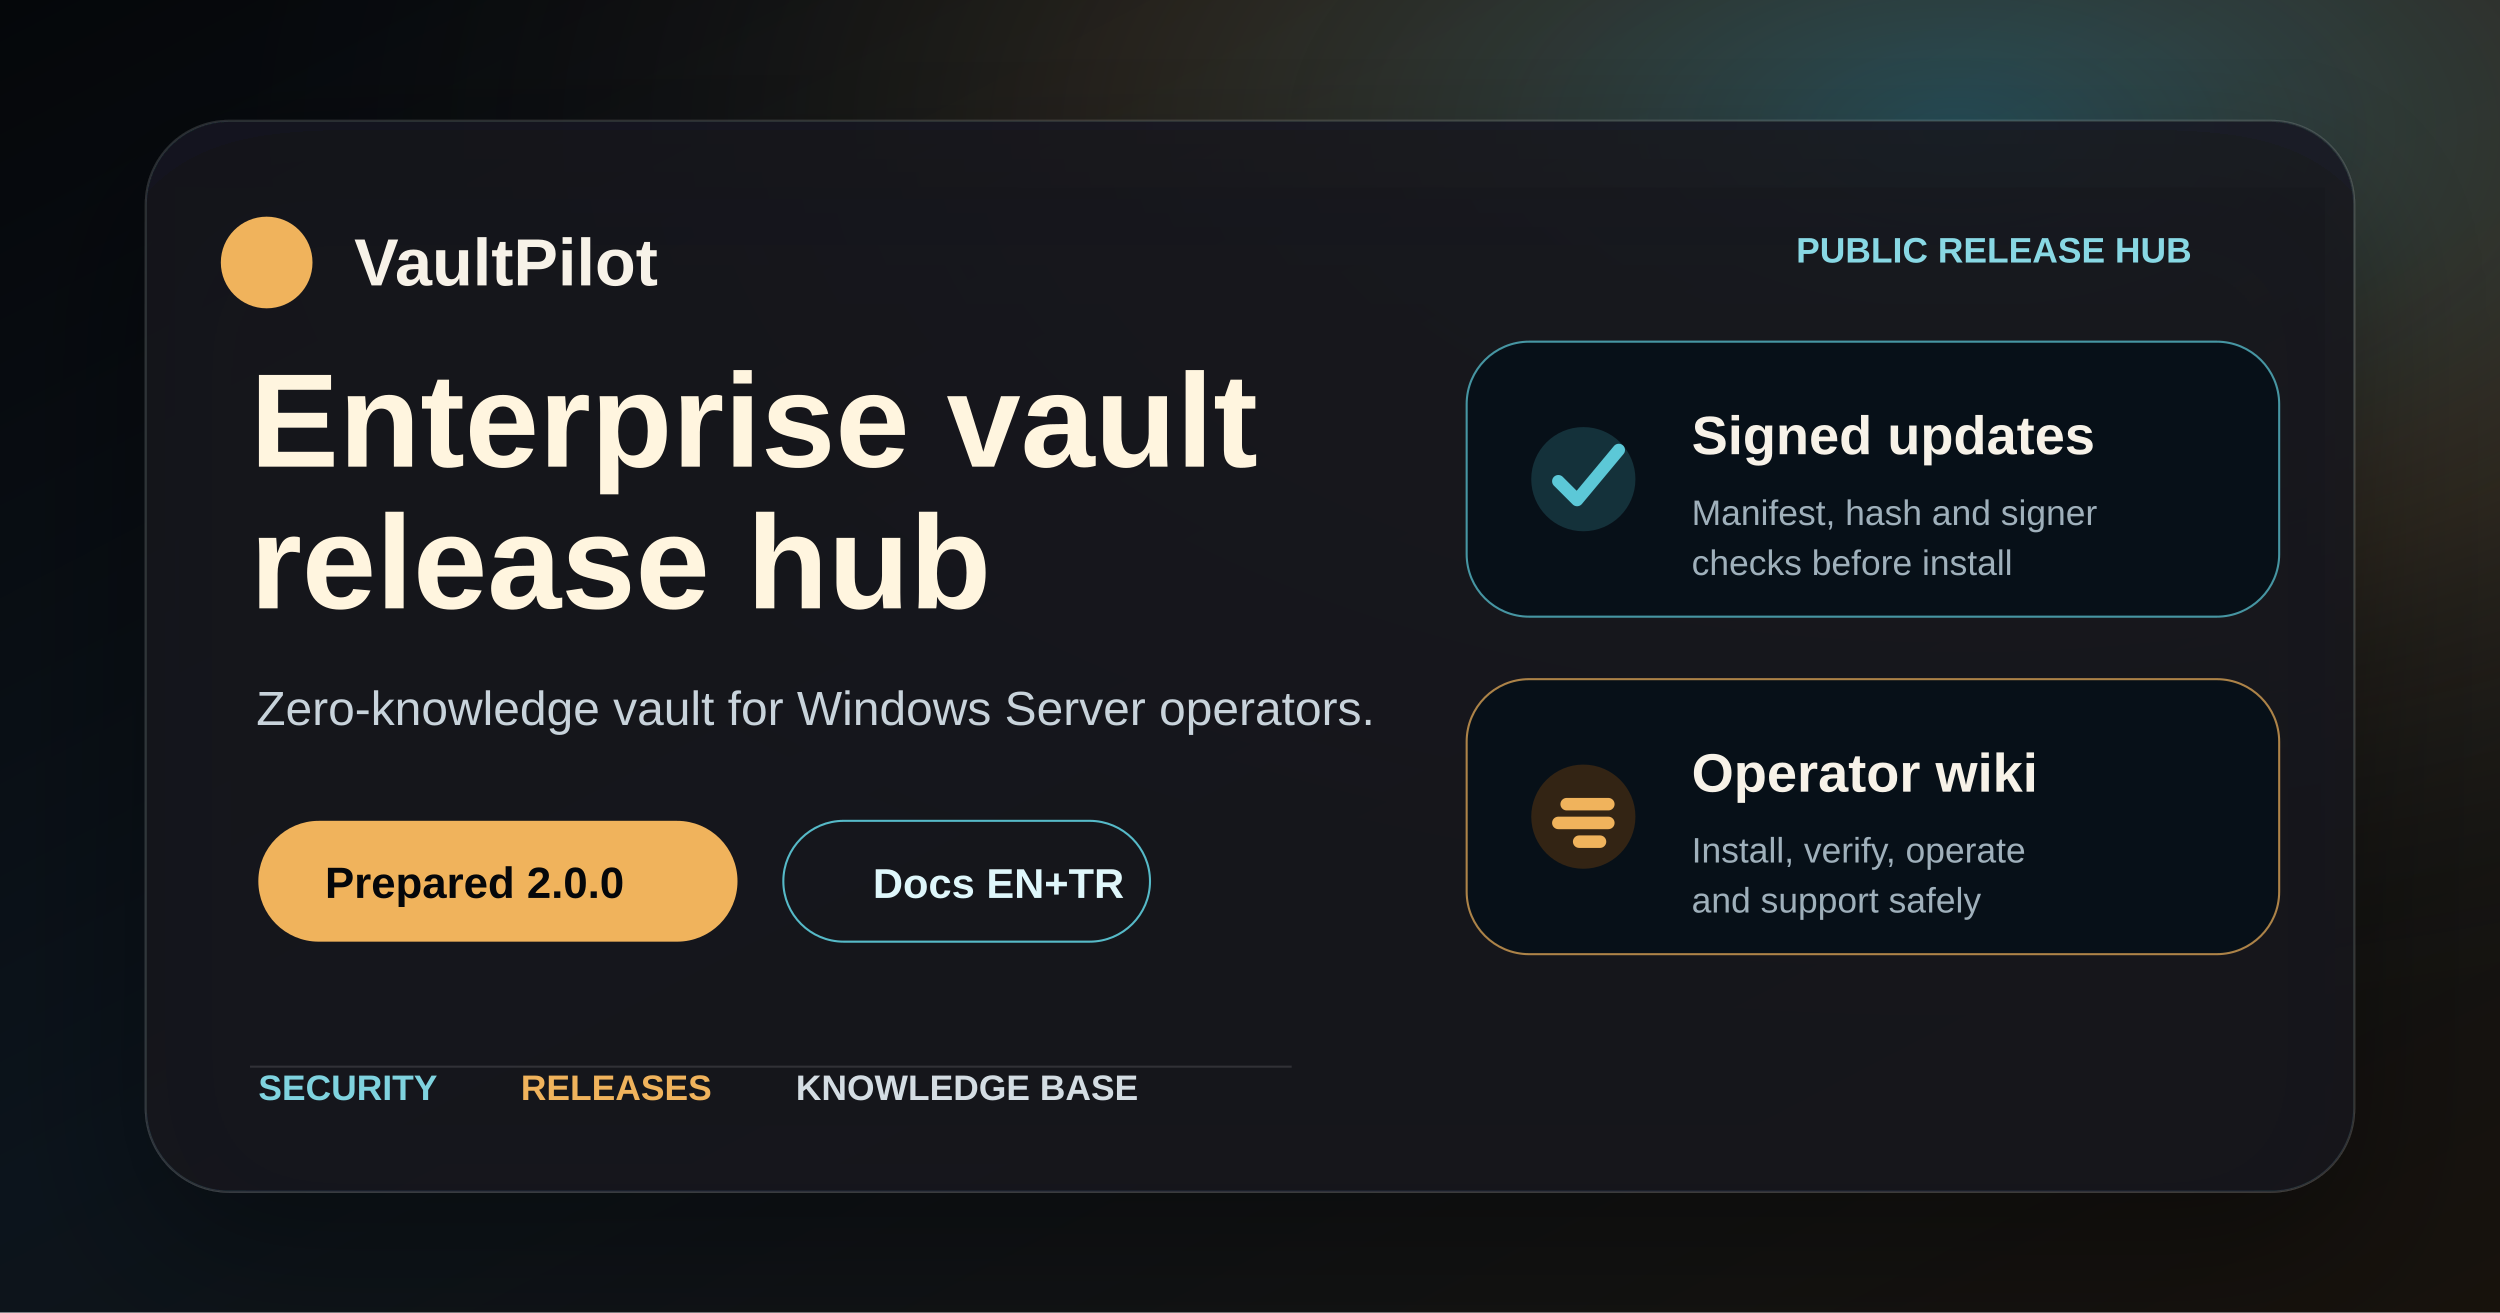
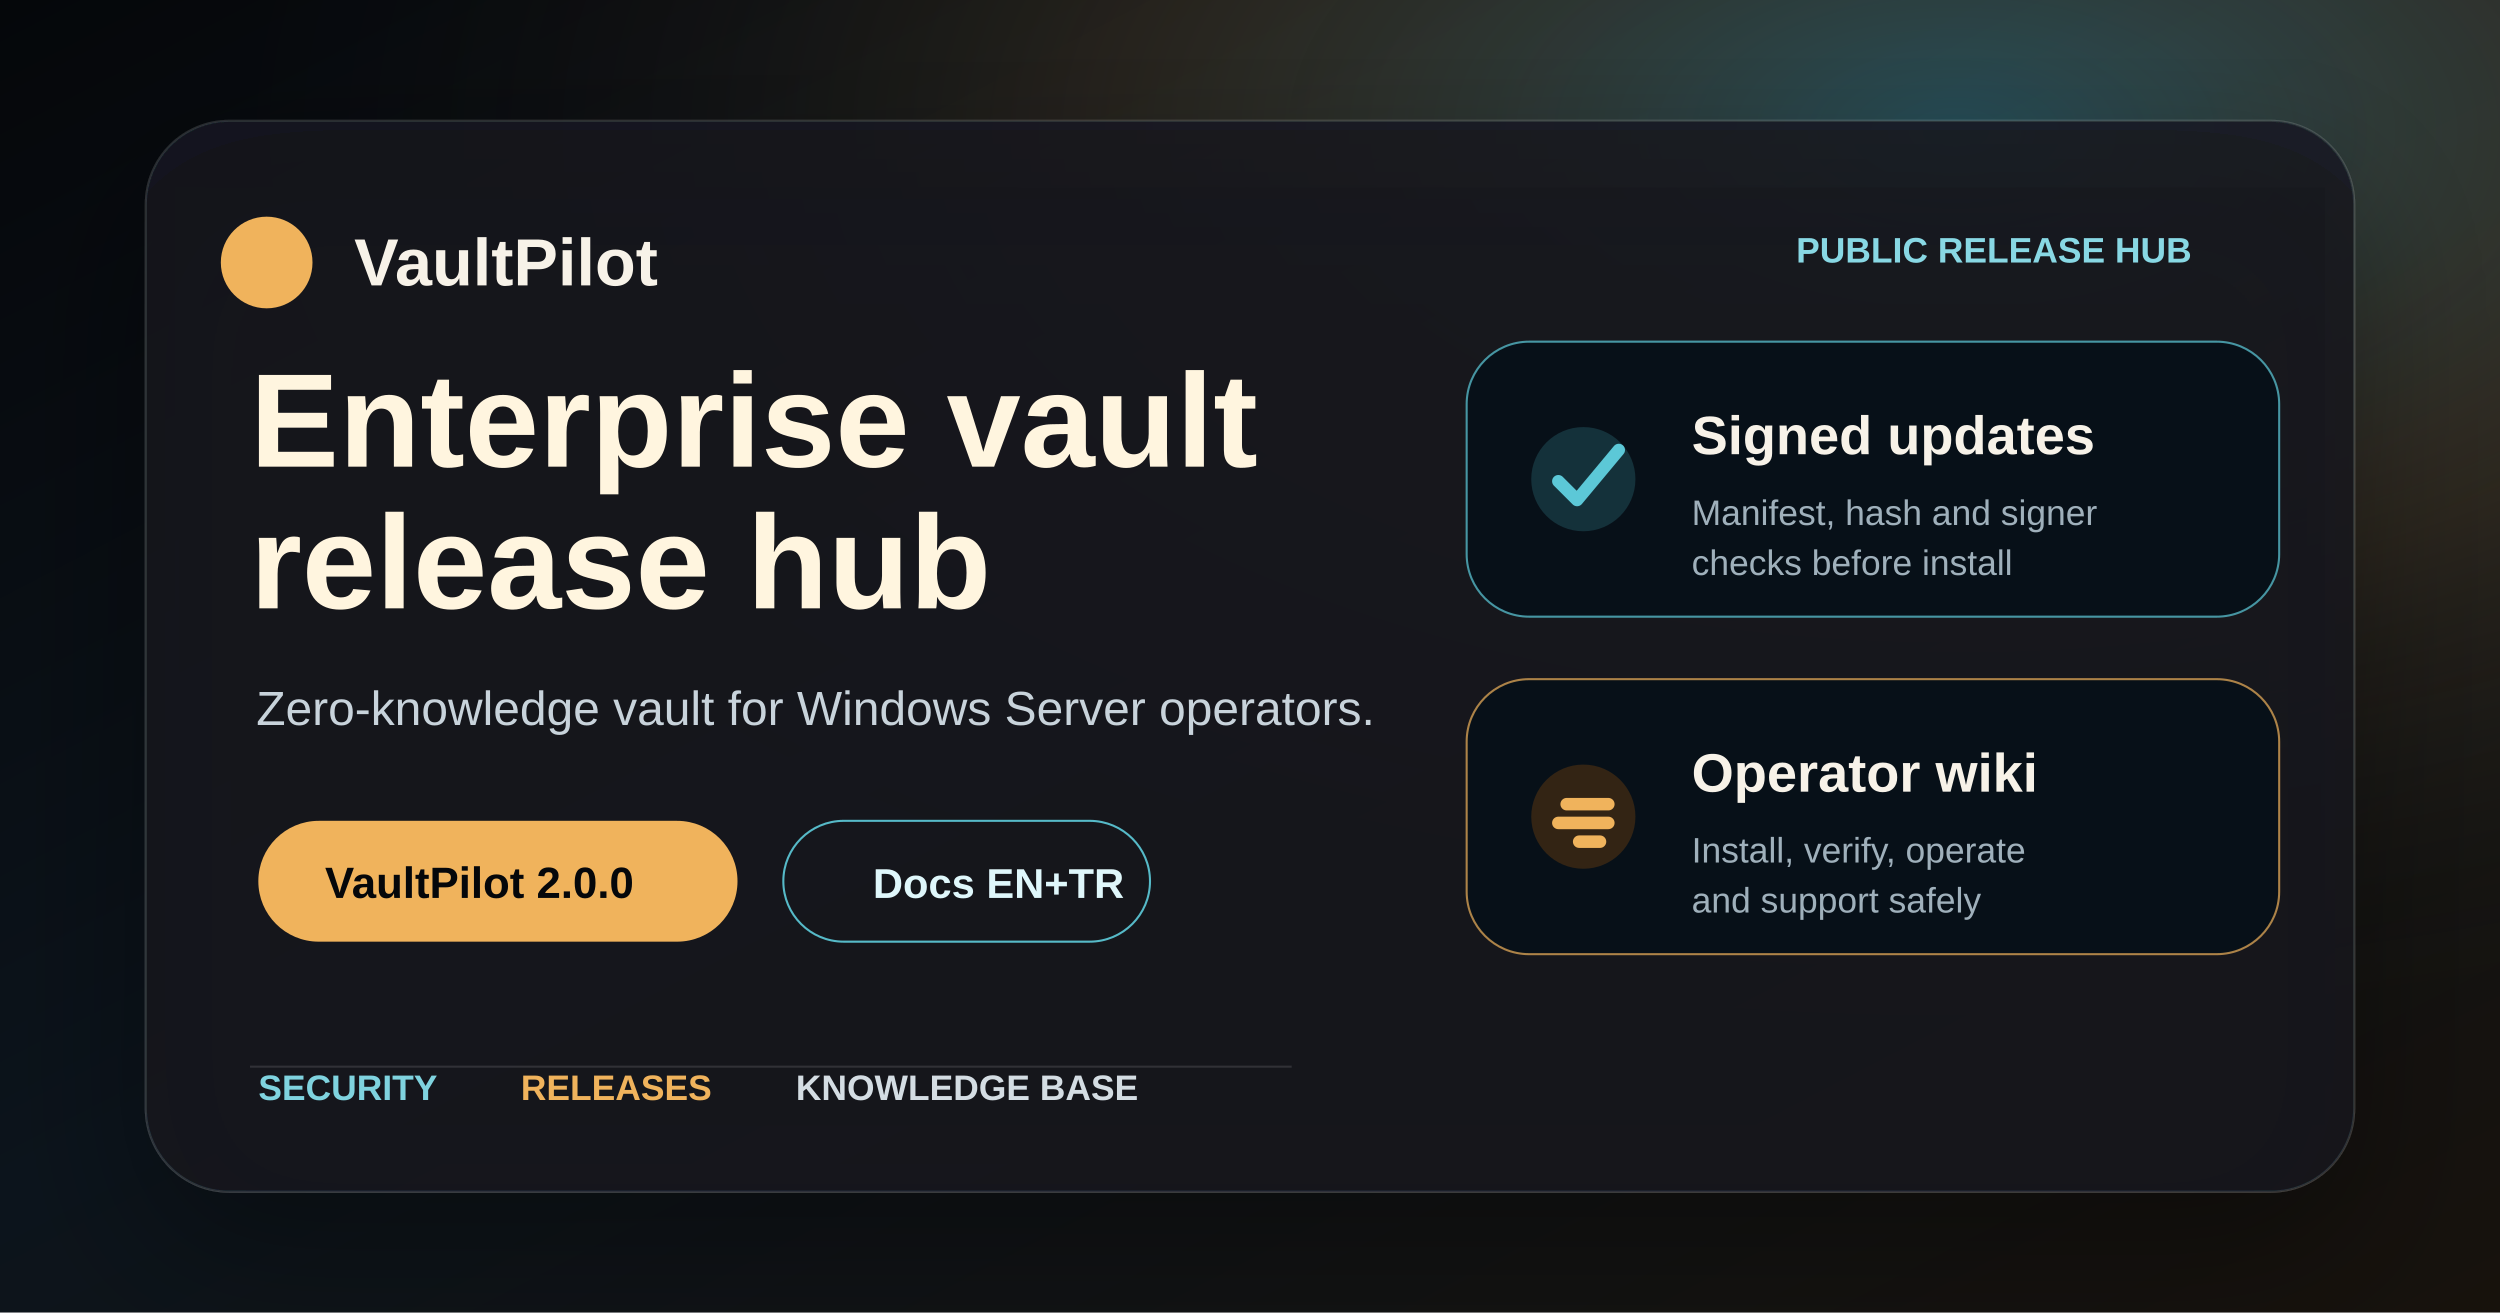
<svg xmlns="http://www.w3.org/2000/svg" viewBox="0 0 1200 630" role="img" aria-label="VaultPilot public release hub preview">
  <defs>
    <linearGradient id="bg" x1="0" x2="1" y1="0" y2="1">
      <stop stop-color="#05070a" />
      <stop offset=".46" stop-color="#0c141c" />
      <stop offset="1" stop-color="#17120c" />
    </linearGradient>
    <radialGradient id="halo" cx=".78" cy=".1" r=".72">
      <stop stop-color="#5cc8d7" stop-opacity=".32" />
      <stop offset=".48" stop-color="#f0b35c" stop-opacity=".12" />
      <stop offset="1" stop-color="#05070a" stop-opacity="0" />
    </radialGradient>
    <filter id="softShadow" x="-20%" y="-20%" width="140%" height="140%">
      <feDropShadow dx="0" dy="28" stdDeviation="36" flood-color="#000000" flood-opacity=".42" />
    </filter>
  </defs>
  <rect width="1200" height="630" fill="url(#bg)" />
  <rect width="1200" height="630" fill="url(#halo)" />
  <path d="M84 90h1032v450H84z" fill="#0a1016" opacity=".42" />
  <rect x="70" y="58" width="1060" height="514" rx="40" fill="#121922" fill-opacity=".84" stroke="#ffffff" stroke-opacity=".12" filter="url(#softShadow)" />
  <circle cx="128" cy="126" r="22" fill="#f0b35c" />
  <text x="170" y="137" fill="#f7f2e8" font-family="Segoe UI, Arial, sans-serif" font-size="32" font-weight="800">VaultPilot</text>
  <text x="1052" y="126" fill="#88d8e4" font-family="Segoe UI, Arial, sans-serif" font-size="17" font-weight="760" text-anchor="end">PUBLIC RELEASE HUB</text>
  <text x="120" y="224" fill="#fff5df" font-family="Segoe UI, Arial, sans-serif" font-size="64" font-weight="850">Enterprise vault</text>
  <text x="120" y="292" fill="#fff5df" font-family="Segoe UI, Arial, sans-serif" font-size="64" font-weight="850">release hub</text>
  <text x="123" y="348" fill="#c8d3db" font-family="Segoe UI, Arial, sans-serif" font-size="23">Zero-knowledge vault for Windows Server operators.</text>
  <rect x="124" y="394" width="230" height="58" rx="29" fill="#f0b35c" />
-   <text x="156" y="431" fill="#05070a" font-family="Segoe UI, Arial, sans-serif" font-size="21" font-weight="850">Prepared 2.0.0</text>
+   <text x="156" y="431" fill="#05070a" font-family="Segoe UI, Arial, sans-serif" font-size="21" font-weight="850">VaultPilot 2.0.0</text>
  <rect x="376" y="394" width="176" height="58" rx="29" fill="none" stroke="#5cc8d7" stroke-opacity=".92" />
  <text x="419" y="431" fill="#dff7fb" font-family="Segoe UI, Arial, sans-serif" font-size="20" font-weight="760">Docs EN+TR</text>
  <path d="M120 512h500" stroke="#ffffff" stroke-opacity=".12" />
  <text x="124" y="528" fill="#7fd3df" font-family="Segoe UI, Arial, sans-serif" font-size="17" font-weight="760">SECURITY</text>
  <text x="250" y="528" fill="#f0b35c" font-family="Segoe UI, Arial, sans-serif" font-size="17" font-weight="760">RELEASES</text>
  <text x="382" y="528" fill="#d4dde3" font-family="Segoe UI, Arial, sans-serif" font-size="17" font-weight="760">KNOWLEDGE BASE</text>
  <g>
    <rect x="704" y="164" width="390" height="132" rx="30" fill="#071018" stroke="#5cc8d7" stroke-opacity=".72" />
    <circle cx="760" cy="230" r="25" fill="#14313a" />
    <path d="M748 231l9 9 20-24" fill="none" stroke="#5cc8d7" stroke-width="6" stroke-linecap="round" stroke-linejoin="round" />
    <text x="812" y="218" fill="#f7f2e8" font-family="Segoe UI, Arial, sans-serif" font-size="26" font-weight="820">Signed updates</text>
    <text x="812" y="252" fill="#9fb0bb" font-family="Segoe UI, Arial, sans-serif" font-size="17">Manifest, hash and signer</text>
    <text x="812" y="276" fill="#9fb0bb" font-family="Segoe UI, Arial, sans-serif" font-size="17">checks before install</text>
  </g>
  <g>
    <rect x="704" y="326" width="390" height="132" rx="30" fill="#071018" stroke="#f0b35c" stroke-opacity=".7" />
    <circle cx="760" cy="392" r="25" fill="#332414" />
    <path d="M748 395h24m-20-9h20m-14 18h10" fill="none" stroke="#f0b35c" stroke-width="6" stroke-linecap="round" />
    <text x="812" y="380" fill="#f7f2e8" font-family="Segoe UI, Arial, sans-serif" font-size="26" font-weight="820">Operator wiki</text>
    <text x="812" y="414" fill="#9fb0bb" font-family="Segoe UI, Arial, sans-serif" font-size="17">Install, verify, operate</text>
    <text x="812" y="438" fill="#9fb0bb" font-family="Segoe UI, Arial, sans-serif" font-size="17">and support safely</text>
  </g>
</svg>
